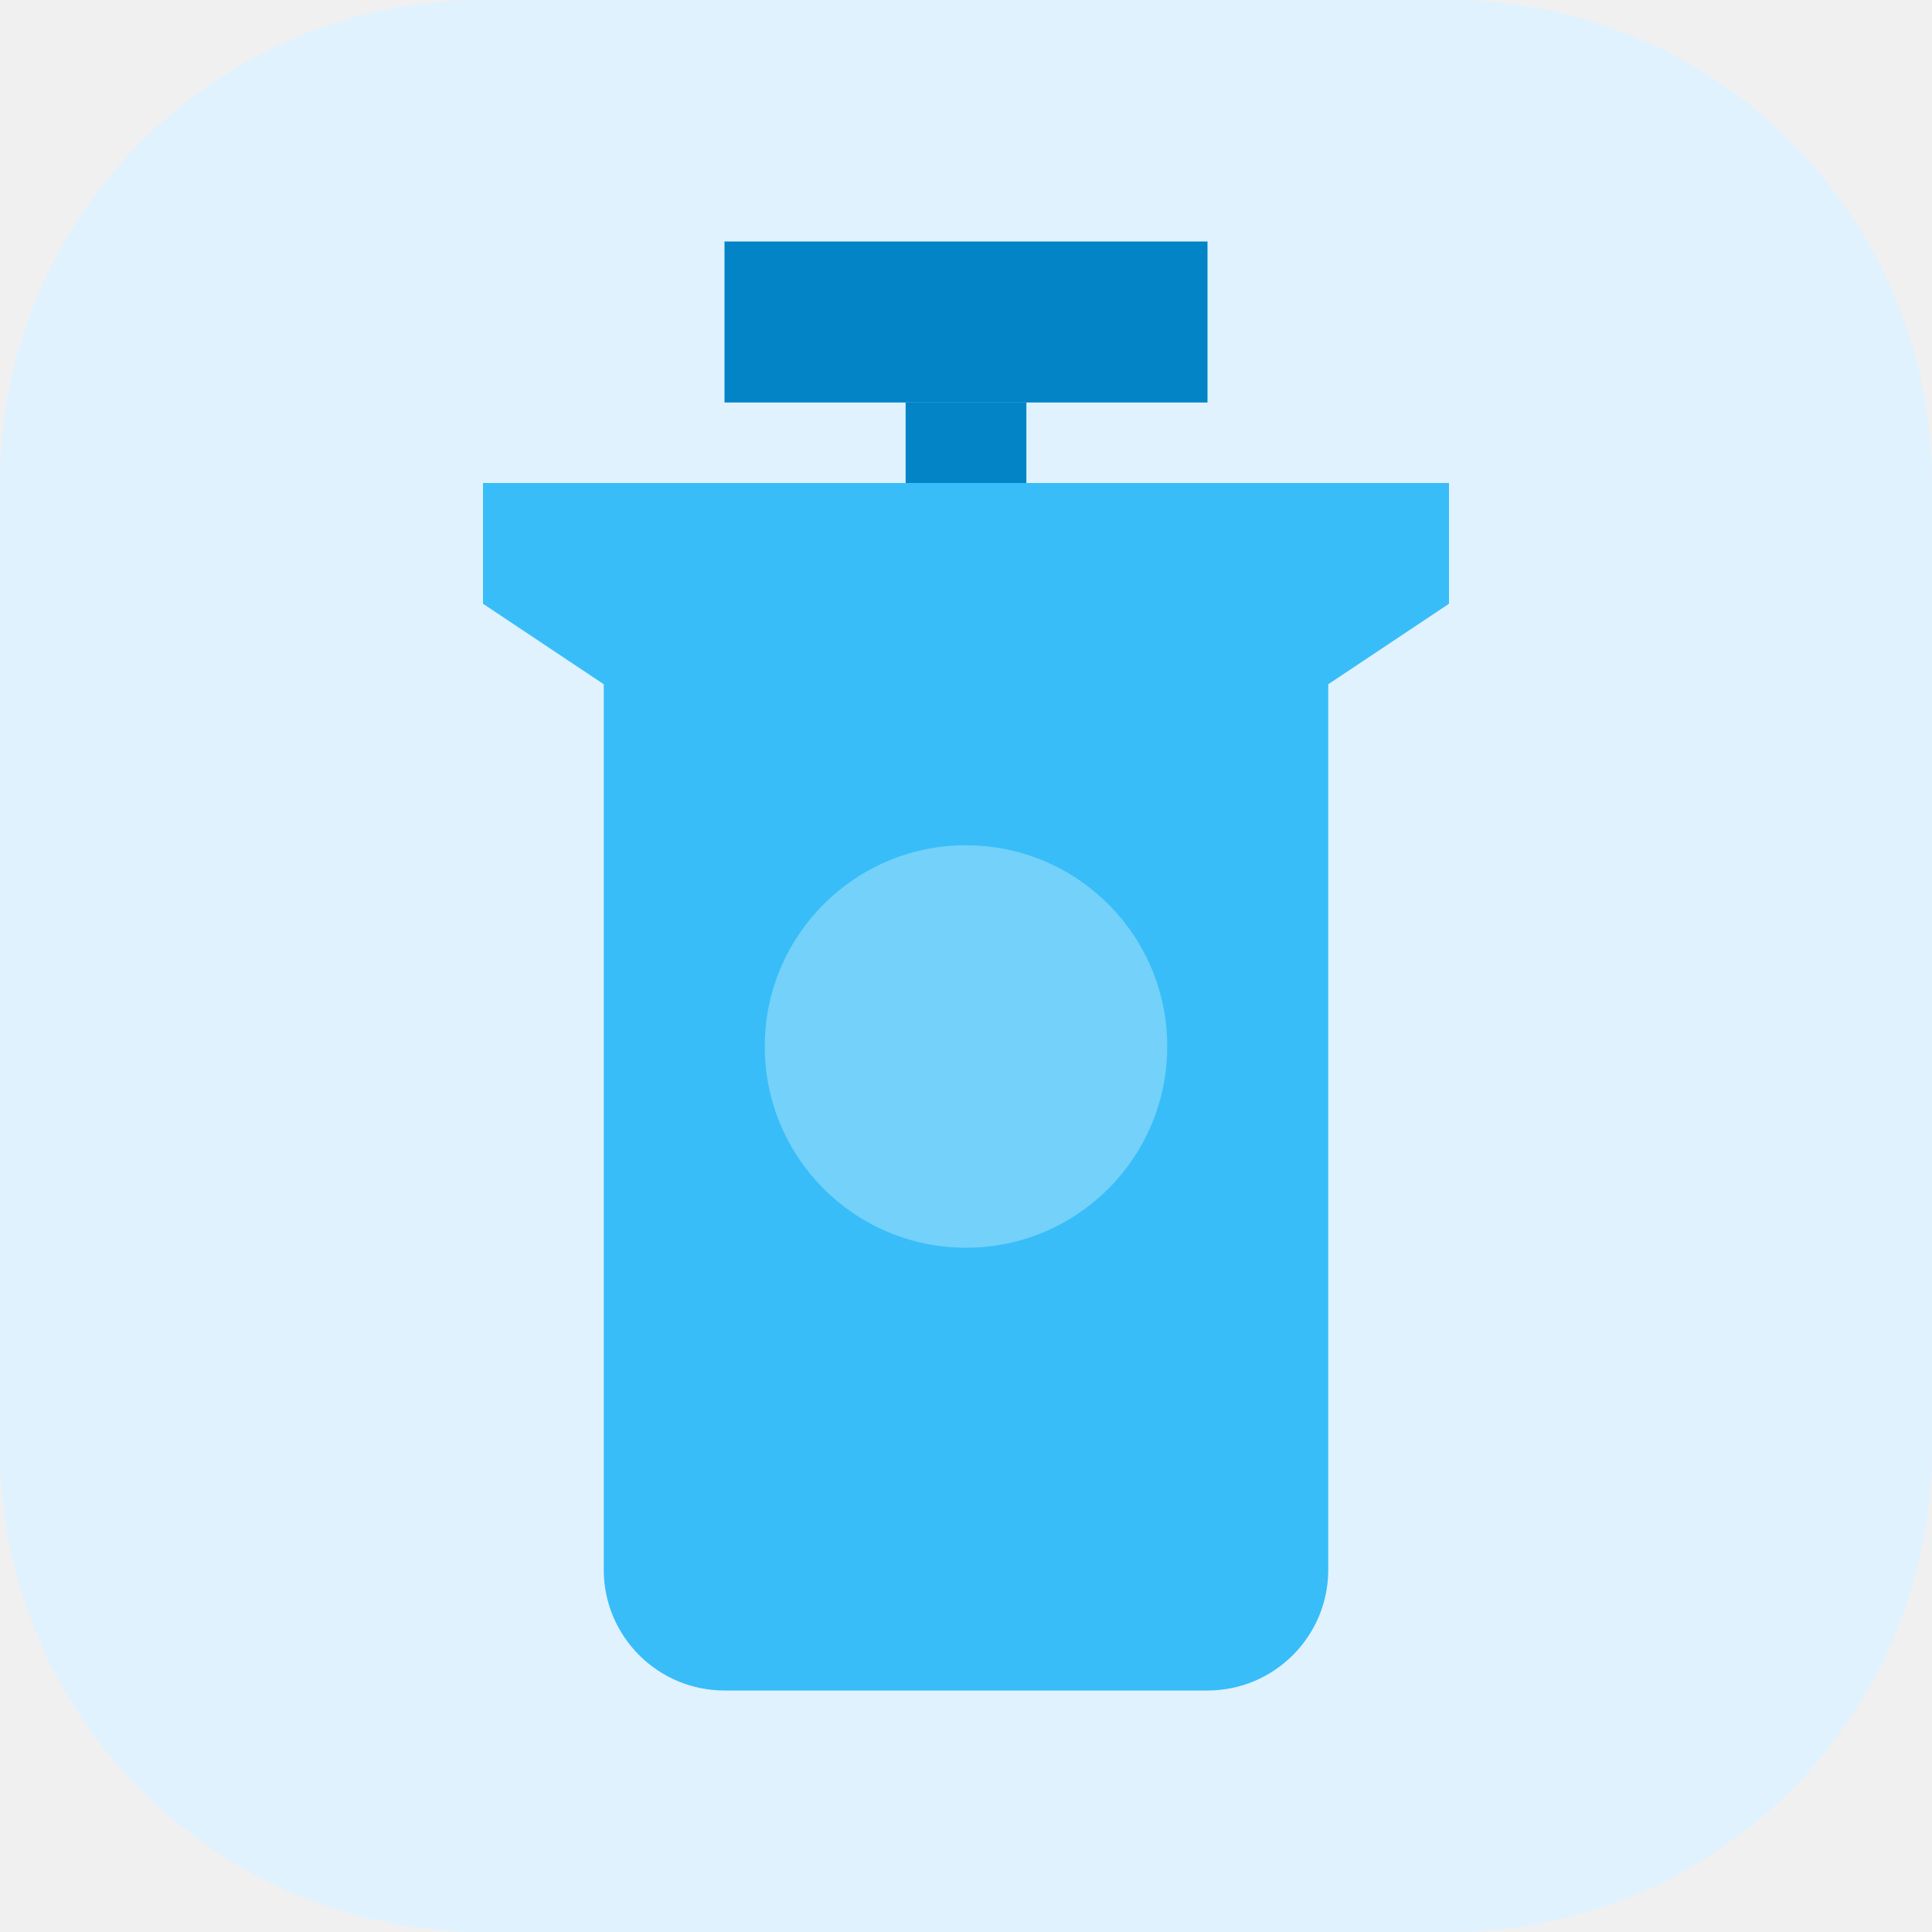
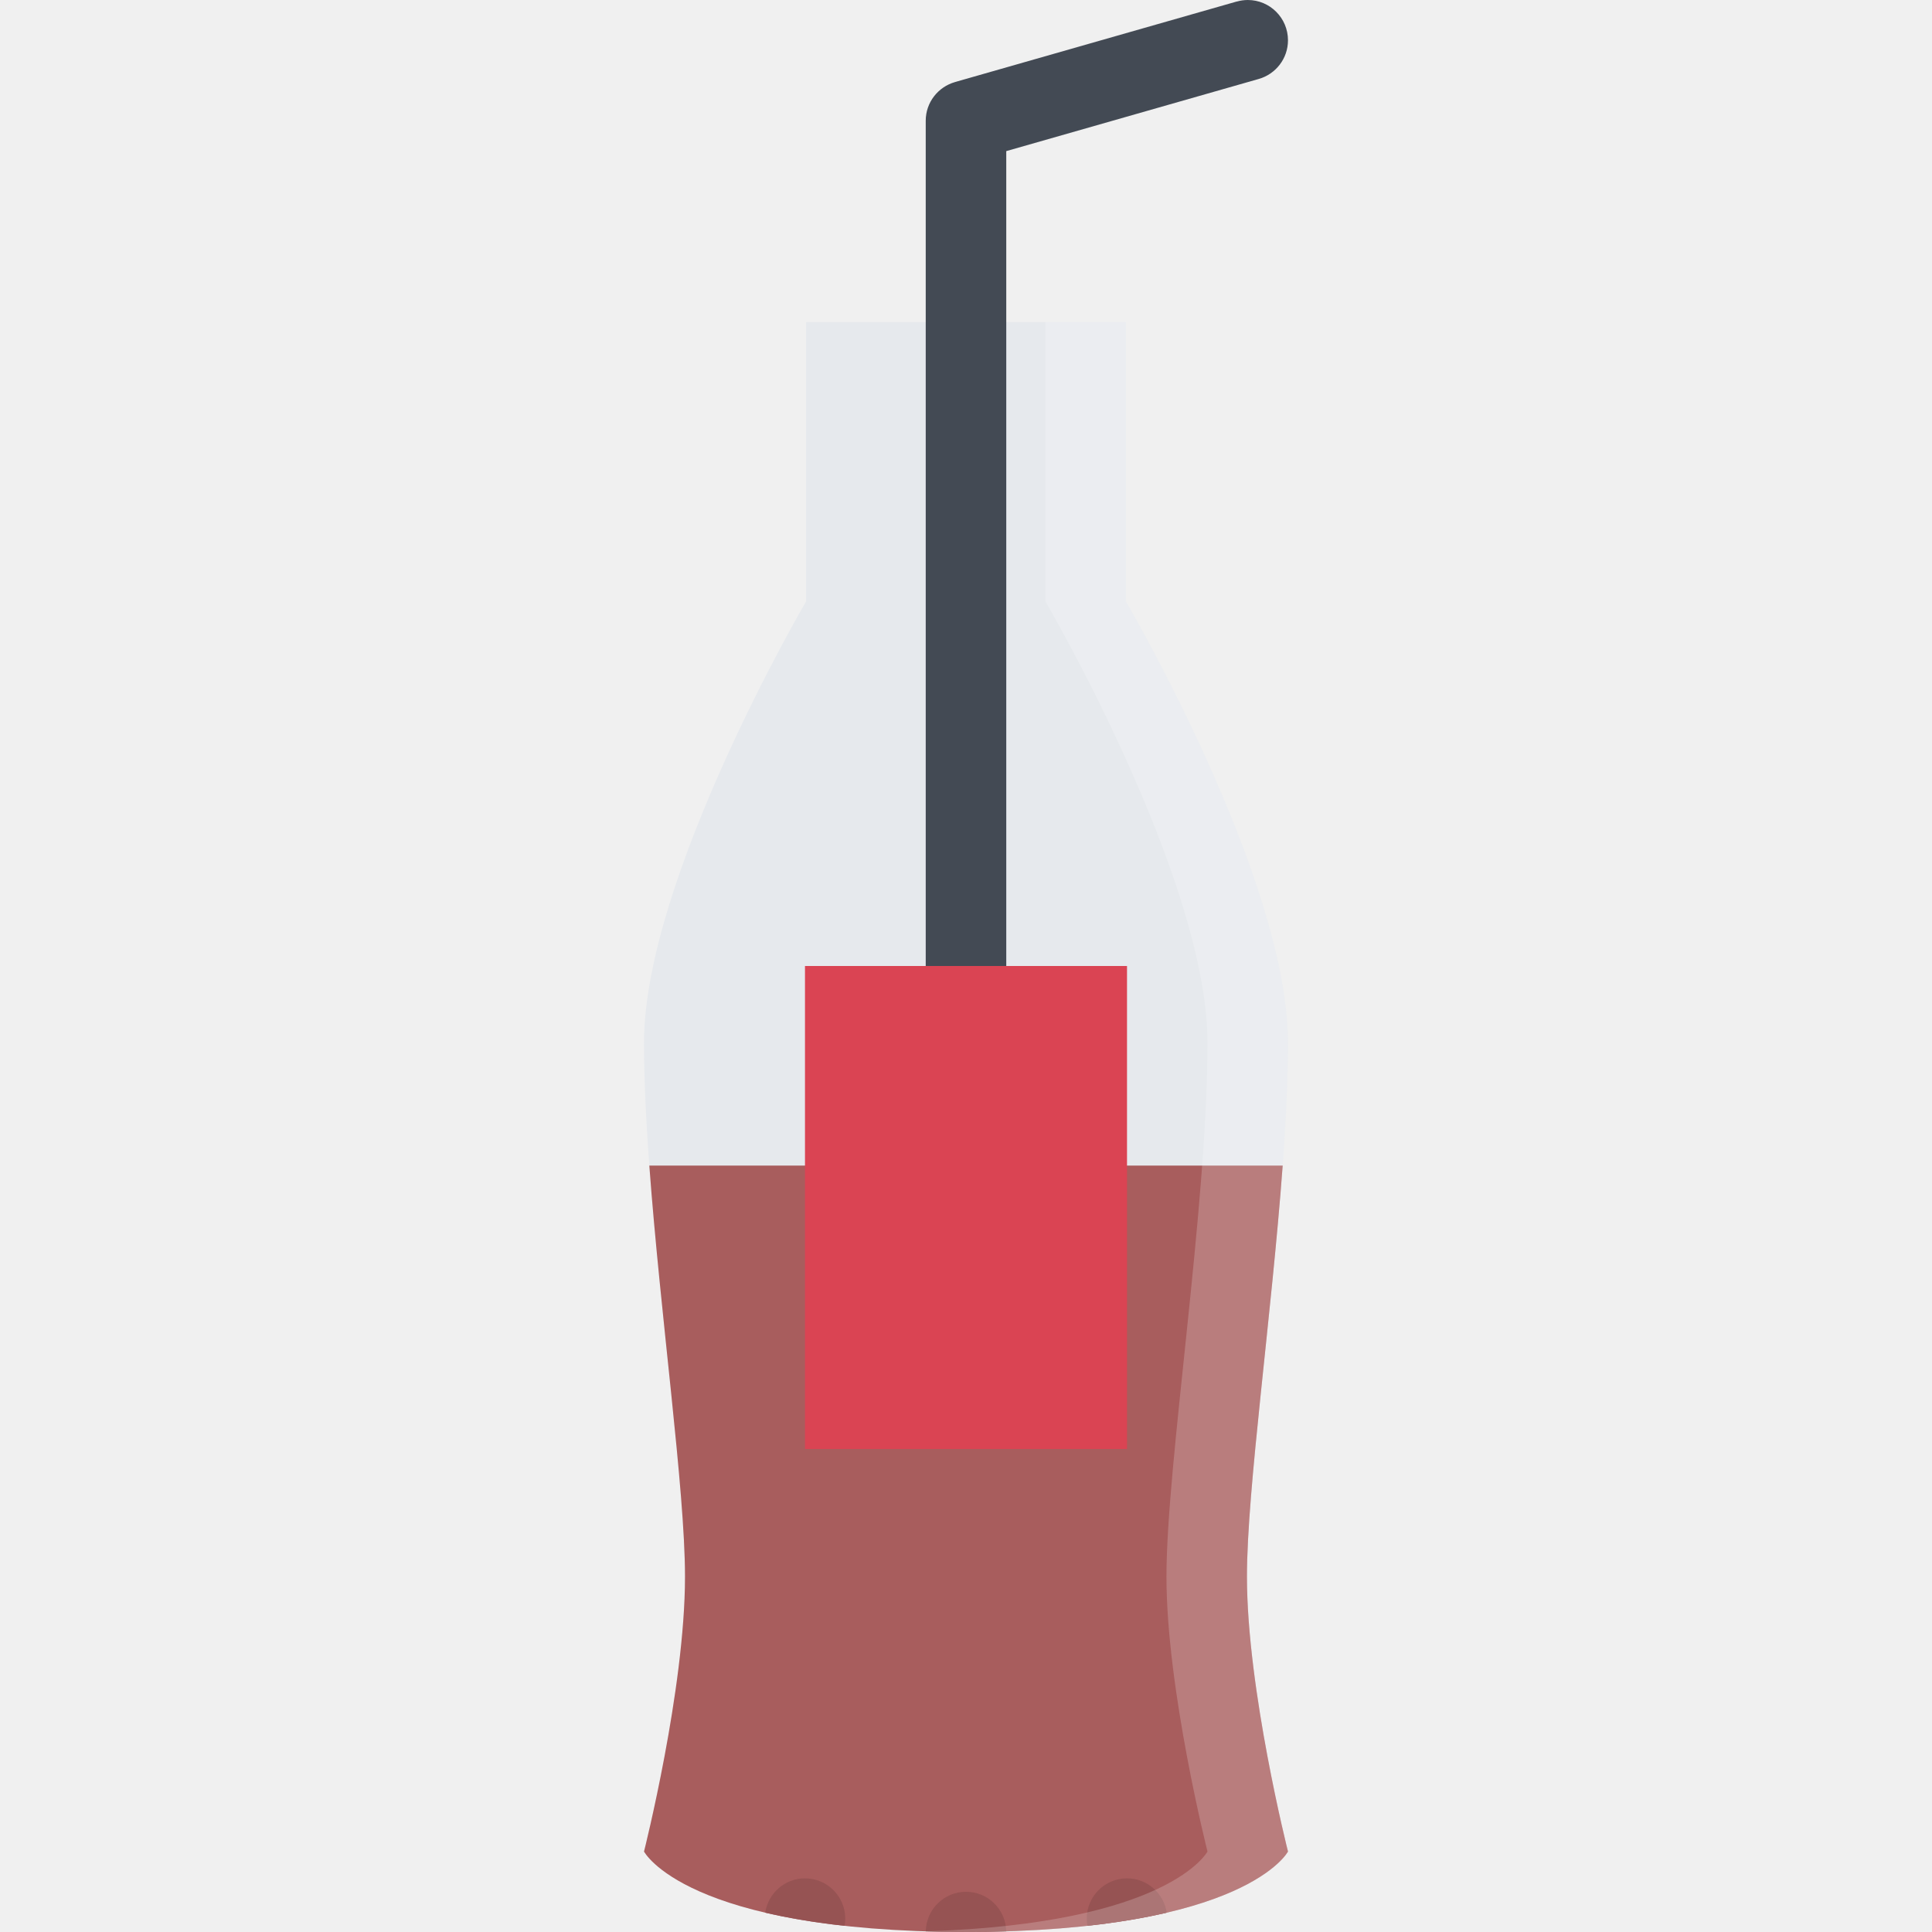
- <svg xmlns="http://www.w3.org/2000/svg" viewBox="0 0 24 24" width="100%" height="100%">
-   <rect width="24" height="24" rx="6" fill="#E0F2FE" />
-   <path d="M7.5 19.5V8.5L6 7.5V6H18V7.5L16.5 8.5V19.5C16.5 20.328 15.828 21 15 21H9C8.172 21 7.5 20.328 7.5 19.5Z" fill="#38BDF8" />
-   <path d="M9 3H15V5H9V3Z" fill="#0284C7" />
-   <path d="M12 5V6" stroke="#0284C7" stroke-width="1.5" />
-   <circle cx="12" cy="13" r="2.5" fill="#FFFFFF" opacity="0.3" />
+ <svg xmlns="http://www.w3.org/2000/svg" version="1.1" id="Layer_1" viewBox="0 0 511.987 511.987" xml:space="preserve">
+   <path style="fill:#E6E9ED;" d="M341.319,276.337c0-43.671-42.953-116.966-42.953-116.966V85.342h-42.373h-42.374v74.029  c0,0-42.952,73.295-42.952,116.966c0,43.655,10.859,111.606,10.859,141.48c0,29.89-10.859,72.842-10.859,72.842  s10.968,21.187,85.326,21.327c74.357-0.141,85.326-21.327,85.326-21.327s-10.875-42.952-10.875-72.842  C330.444,387.943,341.319,319.992,341.319,276.337z" />
+   <path style="fill:#A85D5D;" d="M172.074,308.883c2.937,39.843,9.453,85.795,9.453,108.935c0,29.89-10.859,72.842-10.859,72.842  s10.968,21.187,85.326,21.327c74.357-0.141,85.326-21.327,85.326-21.327s-10.875-42.952-10.875-72.842  c0-23.14,6.531-69.092,9.469-108.935H172.074z" />
+   <path style="fill:#434A54;" d="M341.319,10.672C341.319,4.781,336.553,0,330.663,0c-1.016,0-2,0.156-2.938,0.422V0.406  l-74.67,21.344h0.016c-4.469,1.281-7.75,5.375-7.75,10.25l0,0v266.664h21.343V40.046l66.92-19.124l0,0  C338.054,19.64,341.319,15.547,341.319,10.672z" />
+   <g>
+     <path style="fill:#965353;" d="M266.649,511.814c-0.094-5.812-4.828-10.483-10.656-10.483s-10.562,4.672-10.656,10.483   c3.406,0.109,6.953,0.172,10.656,0.172S263.243,511.924,266.649,511.814z" />
+     <path style="fill:#965353;" d="M213.322,497.768c-5.343,0-9.765,3.953-10.531,9.094c5.906,1.39,12.859,2.593,21.015,3.483   c0.125-0.609,0.188-1.25,0.188-1.906C223.994,502.55,219.213,497.768,213.322,497.768z" />
+     <path style="fill:#965353;" d="M298.663,497.768c-5.891,0-10.672,4.781-10.672,10.671c0,0.656,0.062,1.297,0.188,1.906   c8.156-0.891,15.109-2.094,21.016-3.483C308.429,501.722,304.007,497.768,298.663,497.768z" />
+   </g>
+   <rect x="213.323" y="255.993" style="fill:#DA4453;" width="85.34" height="128" />
+   <g style="opacity:0.2;">
+     <path style="fill:#FFFFFF;" d="M341.319,276.337c0-43.671-42.953-116.966-42.953-116.966V85.342H277.04v74.029   c0,0,42.951,73.295,42.951,116.966c0,43.655-10.875,111.606-10.875,141.48c0,29.89,10.875,72.842,10.875,72.842   s-9.922,19.124-74.669,21.155c3.406,0.109,6.953,0.172,10.671,0.172c74.357-0.141,85.326-21.327,85.326-21.327   s-10.875-42.952-10.875-72.842C330.444,387.943,341.319,319.992,341.319,276.337z" />
+   </g>
</svg>
